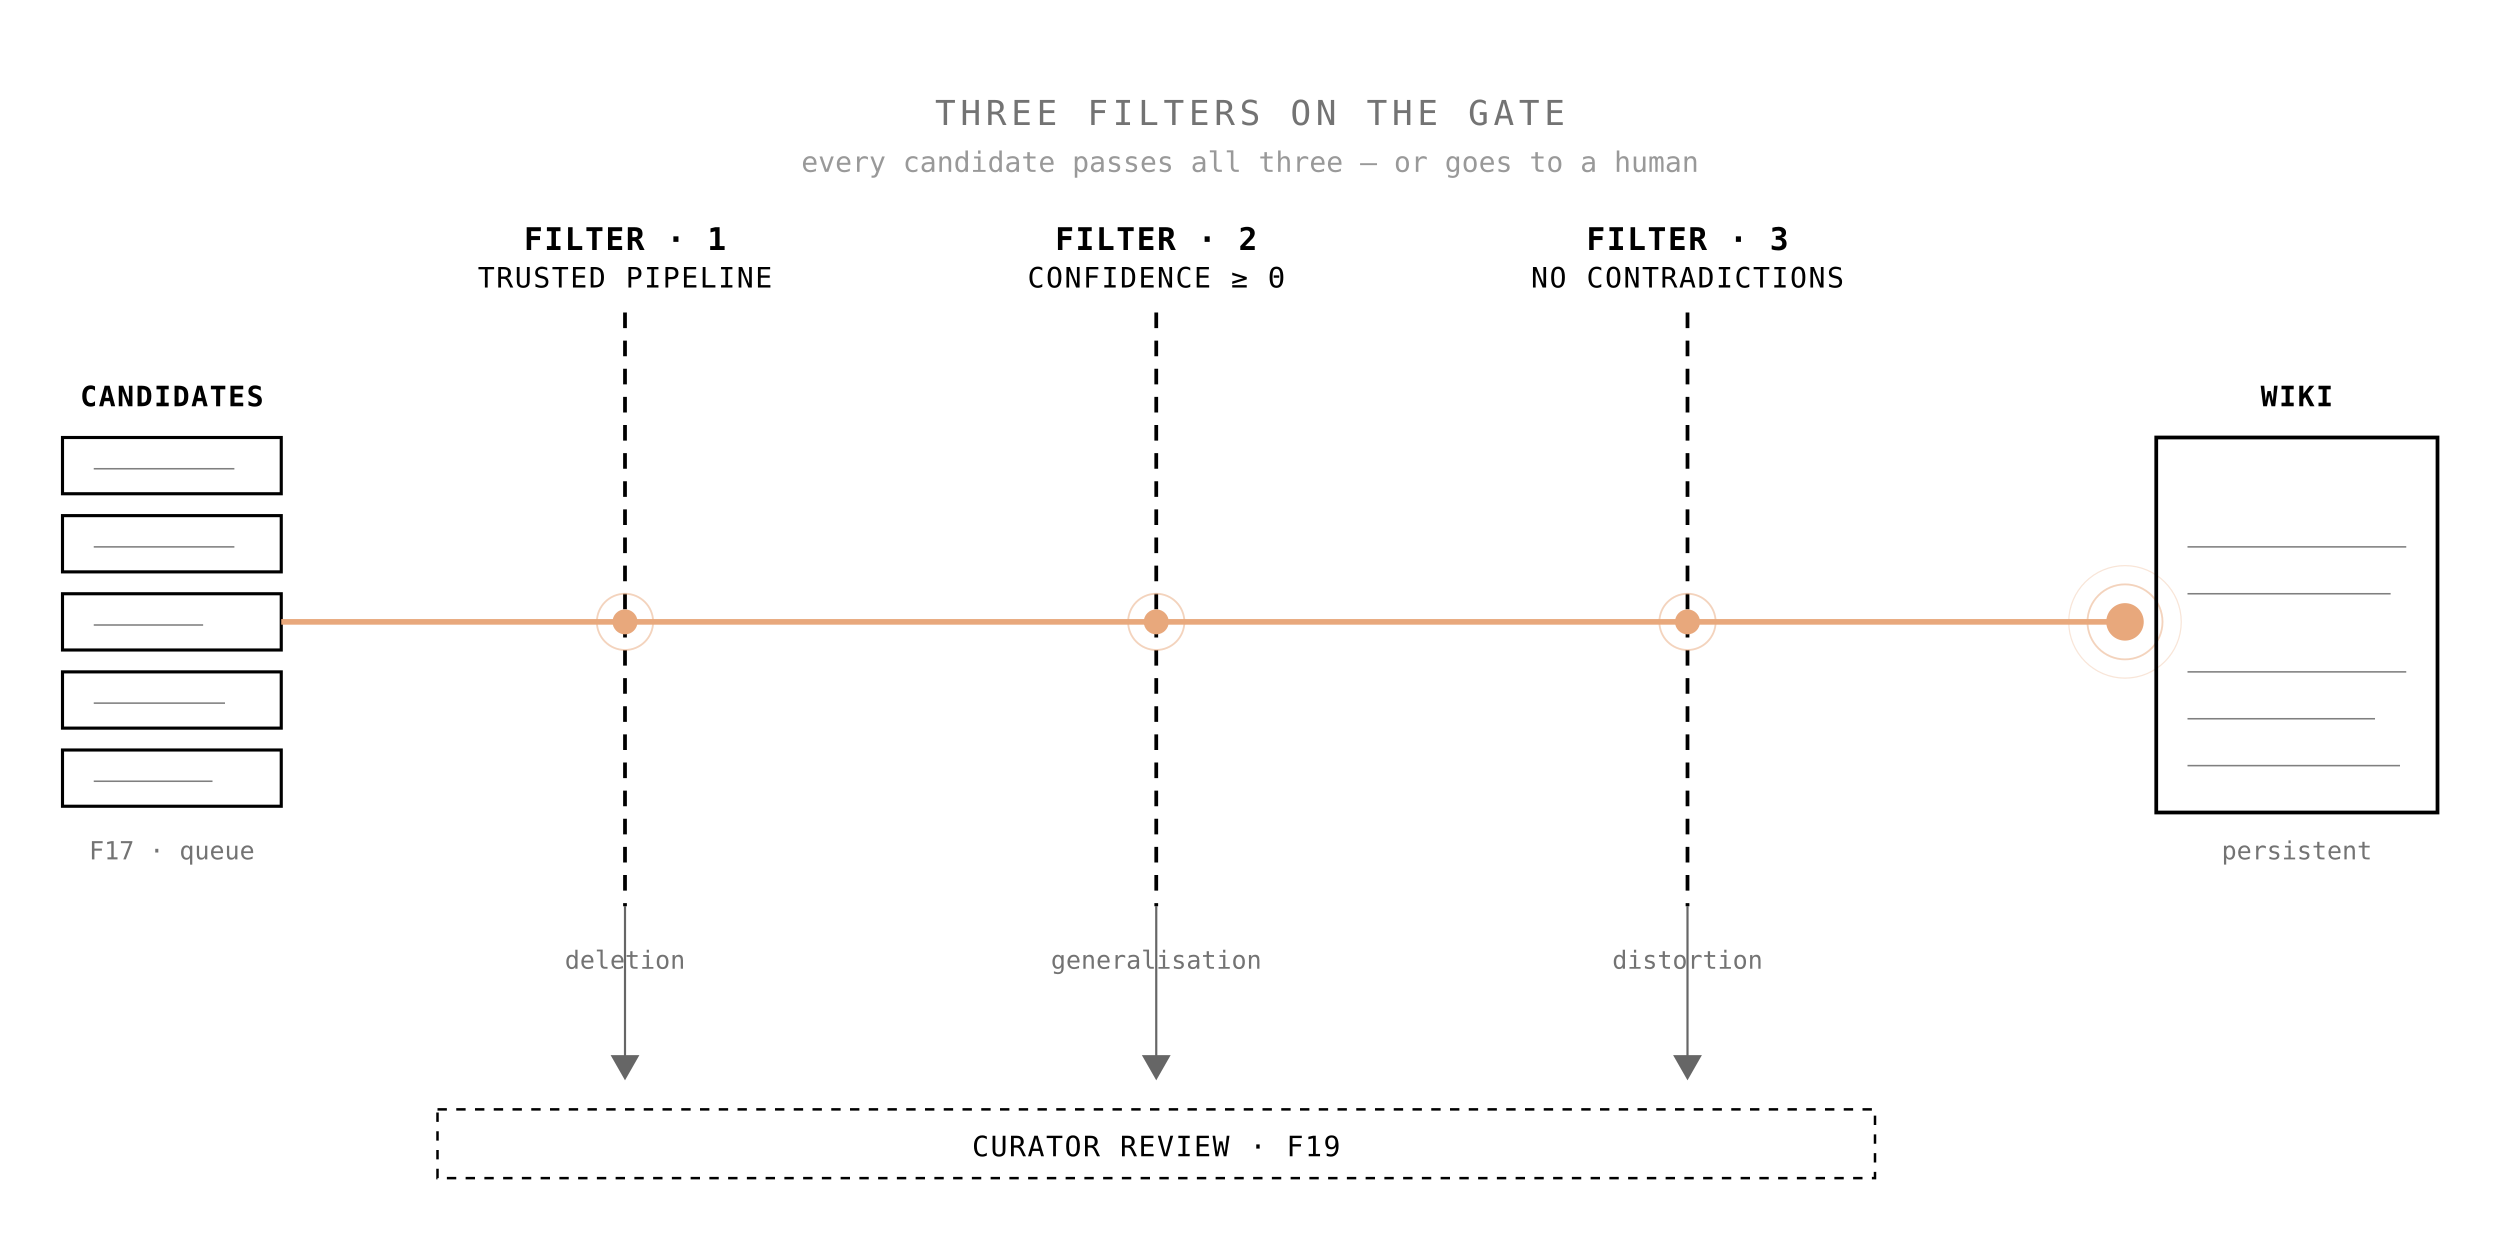
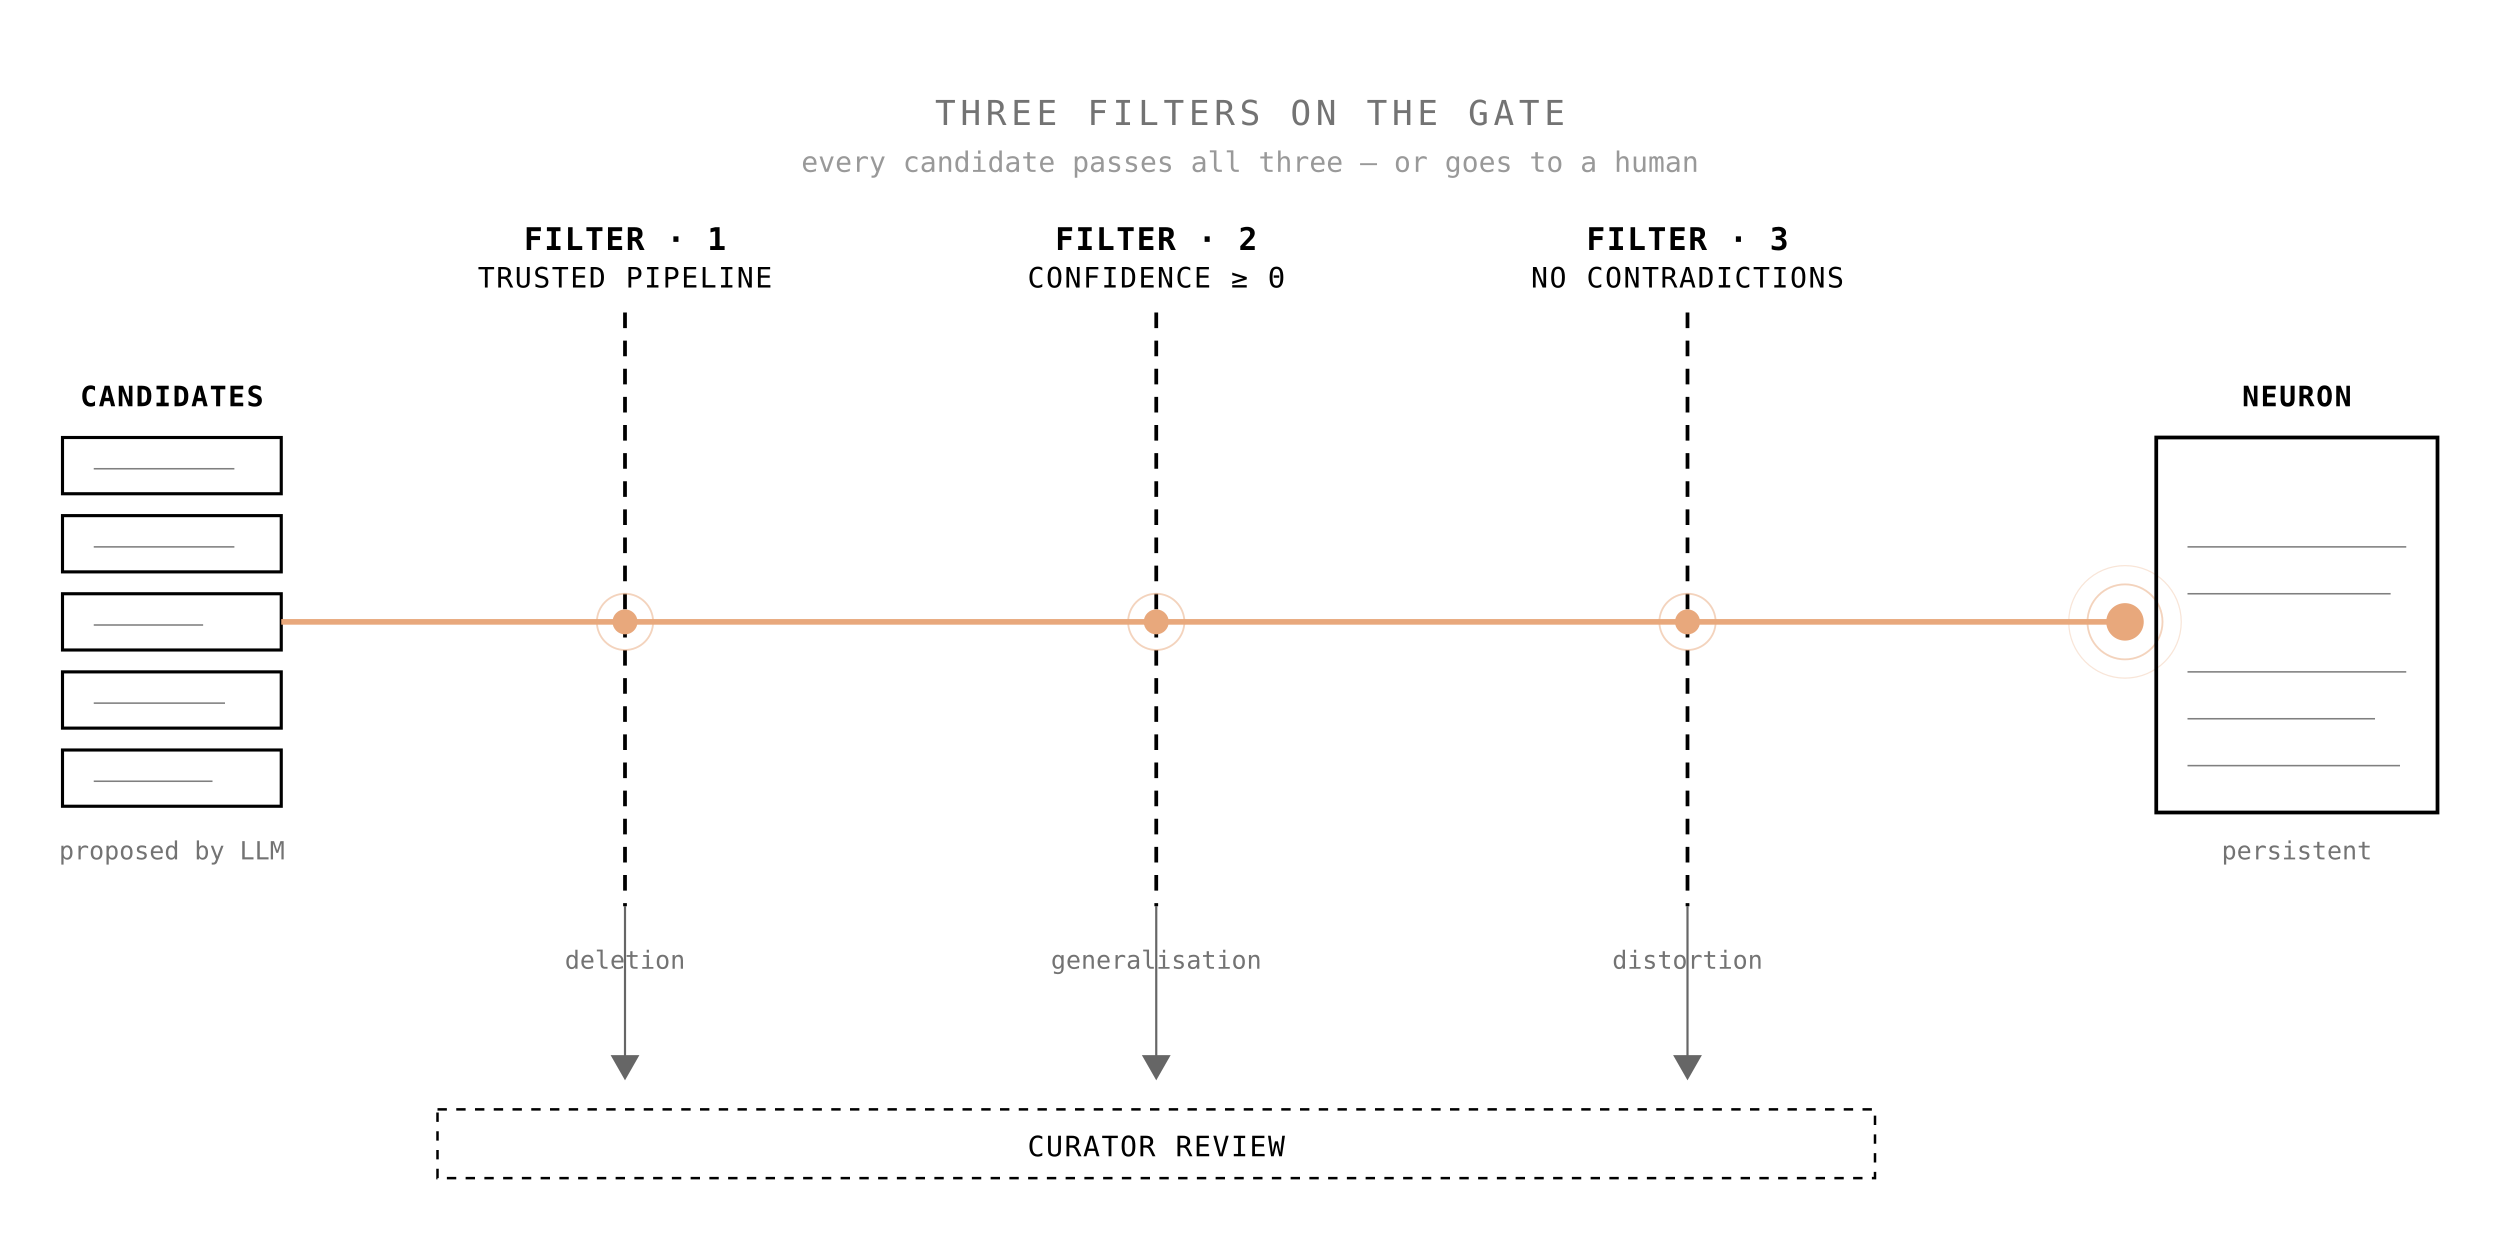
- <svg xmlns="http://www.w3.org/2000/svg" viewBox="20 30 800 400" role="img" aria-label="Three filters on the gate: candidate queue flows through trusted pipeline, confidence threshold, and no-contradictions checks into the wiki">
+ <svg xmlns="http://www.w3.org/2000/svg" viewBox="20 30 800 400" role="img" aria-label="Three filters on the gate: candidate queue flows through trusted pipeline, confidence threshold, and no-contradictions checks into a Neuron">
  <g fill="none" stroke="currentColor" stroke-width="1">
    <rect x="40" y="170" width="70" height="18" />
    <rect x="40" y="195" width="70" height="18" />
    <rect x="40" y="220" width="70" height="18" />
    <rect x="40" y="245" width="70" height="18" />
    <rect x="40" y="270" width="70" height="18" />
  </g>
  <g stroke="currentColor" stroke-width="0.5" opacity="0.5">
    <line x1="50" y1="180" x2="95" y2="180" />
    <line x1="50" y1="205" x2="95" y2="205" />
    <line x1="50" y1="230" x2="85" y2="230" />
    <line x1="50" y1="255" x2="92" y2="255" />
    <line x1="50" y1="280" x2="88" y2="280" />
  </g>
  <text x="75" y="160" font-family="monospace" font-size="9" fill="currentColor" text-anchor="middle" font-weight="bold" letter-spacing="0.5">CANDIDATES</text>
-   <text x="75" y="305" font-family="monospace" font-size="8" fill="currentColor" text-anchor="middle" opacity="0.55">F17 · queue</text>
+   <text x="75" y="305" font-family="monospace" font-size="8" fill="currentColor" text-anchor="middle" opacity="0.55">proposed by LLM</text>
  <g stroke="currentColor" stroke-width="1.2" stroke-dasharray="5,4">
    <line x1="220" y1="130" x2="220" y2="320" />
    <line x1="390" y1="130" x2="390" y2="320" />
    <line x1="560" y1="130" x2="560" y2="320" />
  </g>
  <g font-family="monospace" fill="currentColor" text-anchor="middle">
    <text x="220" y="110" font-size="10" font-weight="bold" letter-spacing="0.5">FILTER · 1</text>
    <text x="220" y="122" font-size="9" letter-spacing="0.5">TRUSTED PIPELINE</text>
    <text x="220" y="340" font-size="8" opacity="0.55">deletion</text>
    <text x="390" y="110" font-size="10" font-weight="bold" letter-spacing="0.5">FILTER · 2</text>
    <text x="390" y="122" font-size="9" letter-spacing="0.5">CONFIDENCE ≥ Θ</text>
    <text x="390" y="340" font-size="8" opacity="0.55">generalisation</text>
    <text x="560" y="110" font-size="10" font-weight="bold" letter-spacing="0.5">FILTER · 3</text>
    <text x="560" y="122" font-size="9" letter-spacing="0.5">NO CONTRADICTIONS</text>
    <text x="560" y="340" font-size="8" opacity="0.55">distortion</text>
  </g>
  <g stroke="currentColor" stroke-width="0.7" fill="none" opacity="0.6">
    <line x1="220" y1="320" x2="220" y2="370" />
    <polygon points="220,375 216,368 224,368" fill="currentColor" />
    <line x1="390" y1="320" x2="390" y2="370" />
    <polygon points="390,375 386,368 394,368" fill="currentColor" />
    <line x1="560" y1="320" x2="560" y2="370" />
    <polygon points="560,375 556,368 564,368" fill="currentColor" />
  </g>
  <rect x="160" y="385" width="460" height="22" fill="none" stroke="currentColor" stroke-width="0.8" stroke-dasharray="3,3" />
-   <text x="390" y="400" font-family="monospace" font-size="9" fill="currentColor" text-anchor="middle" letter-spacing="0.5">CURATOR REVIEW · F19</text>
+   <text x="390" y="400" font-family="monospace" font-size="9" fill="currentColor" text-anchor="middle" letter-spacing="0.5">CURATOR REVIEW</text>
  <g stroke="#e8a87c" stroke-width="1.8" fill="none">
    <path d="M 110 229 L 220 229" />
    <path d="M 220 229 L 390 229" />
    <path d="M 390 229 L 560 229" />
    <path d="M 560 229 L 700 229" />
  </g>
  <g fill="#e8a87c">
    <circle cx="220" cy="229" r="4" />
    <circle cx="390" cy="229" r="4" />
    <circle cx="560" cy="229" r="4" />
    <circle cx="700" cy="229" r="6" />
  </g>
  <g fill="none" stroke="#e8a87c" stroke-width="0.6" opacity="0.5">
    <circle cx="220" cy="229" r="9" />
    <circle cx="390" cy="229" r="9" />
    <circle cx="560" cy="229" r="9" />
    <circle cx="700" cy="229" r="12" />
  </g>
  <g fill="none" stroke="#e8a87c" stroke-width="0.4" opacity="0.3">
    <circle cx="700" cy="229" r="18" />
  </g>
  <g fill="none" stroke="currentColor" stroke-width="1.2">
    <rect x="710" y="170" width="90" height="120" />
  </g>
  <g stroke="currentColor" stroke-width="0.5" opacity="0.5">
    <line x1="720" y1="205" x2="790" y2="205" />
    <line x1="720" y1="220" x2="785" y2="220" />
    <line x1="720" y1="245" x2="790" y2="245" />
    <line x1="720" y1="260" x2="780" y2="260" />
    <line x1="720" y1="275" x2="788" y2="275" />
  </g>
-   <text x="755" y="160" font-family="monospace" font-size="9" fill="currentColor" text-anchor="middle" font-weight="bold" letter-spacing="0.5">WIKI</text>
+   <text x="755" y="160" font-family="monospace" font-size="9" fill="currentColor" text-anchor="middle" font-weight="bold" letter-spacing="0.5">NEURON</text>
  <text x="755" y="305" font-family="monospace" font-size="8" fill="currentColor" text-anchor="middle" opacity="0.55">persistent</text>
  <text x="420" y="70" font-family="monospace" font-size="11" fill="currentColor" text-anchor="middle" opacity="0.55" letter-spacing="1.5">THREE FILTERS ON THE GATE</text>
  <text x="420" y="85" font-family="monospace" font-size="9" fill="currentColor" text-anchor="middle" opacity="0.4">every candidate passes all three — or goes to a human</text>
</svg>
